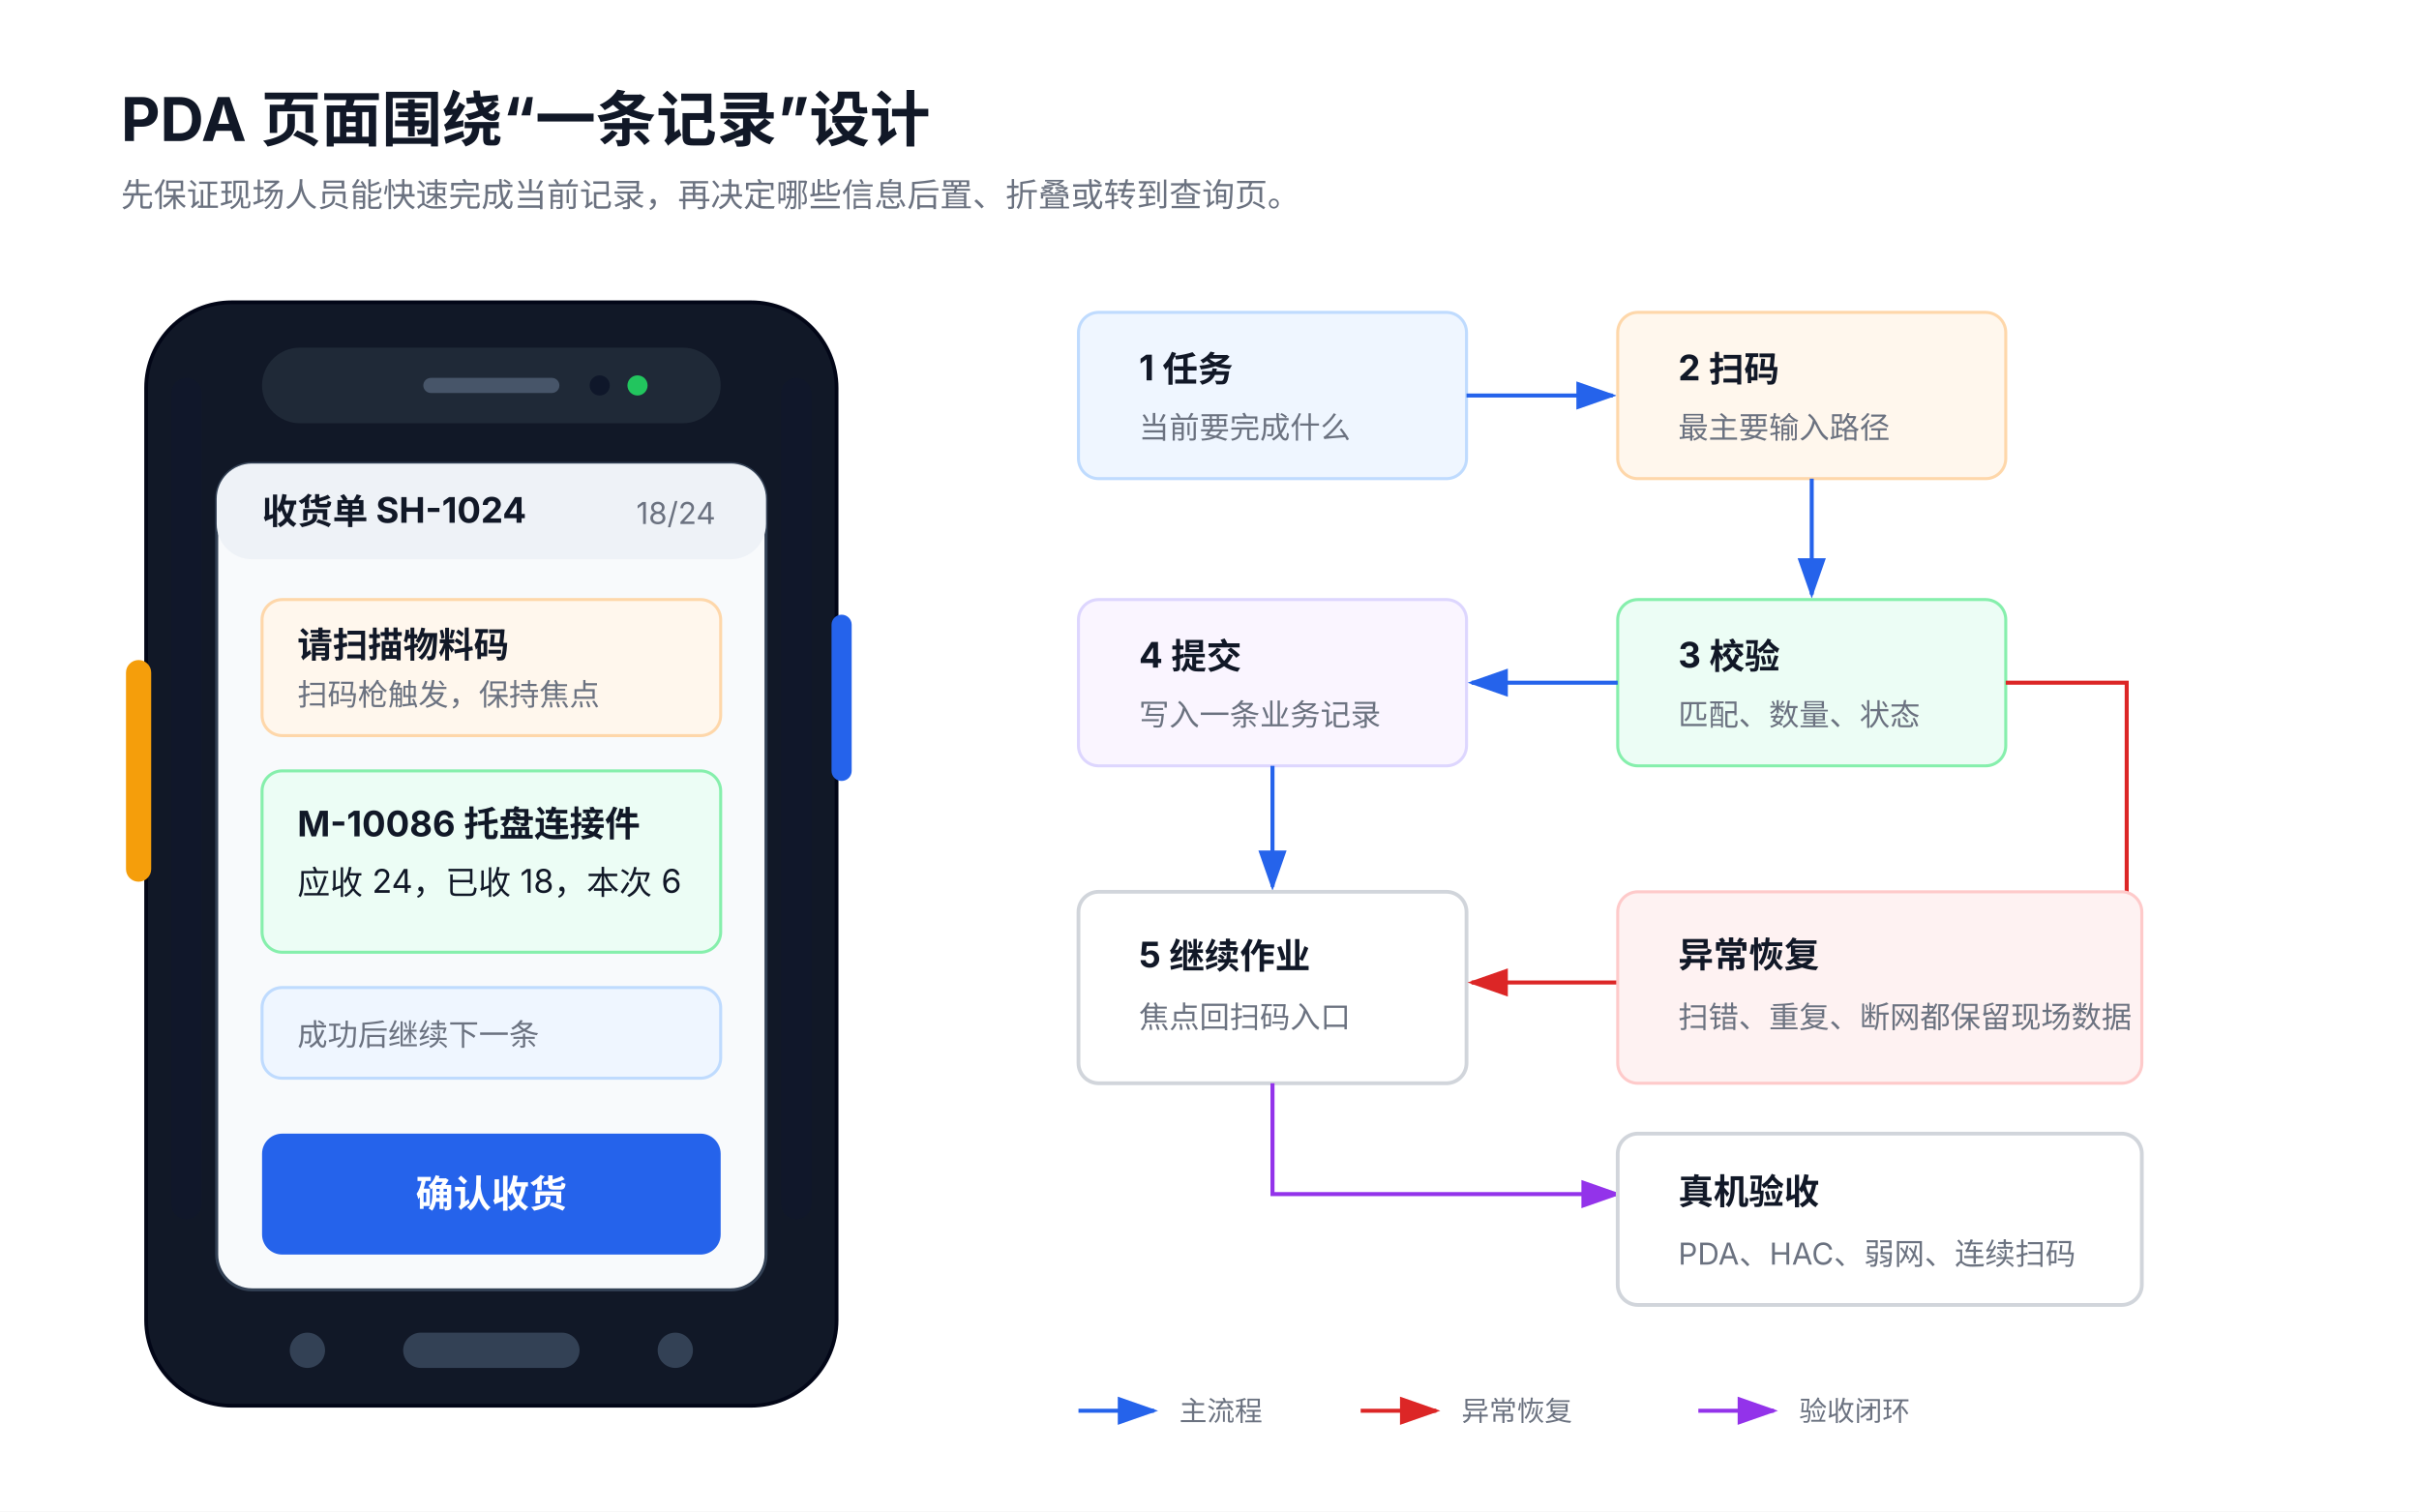
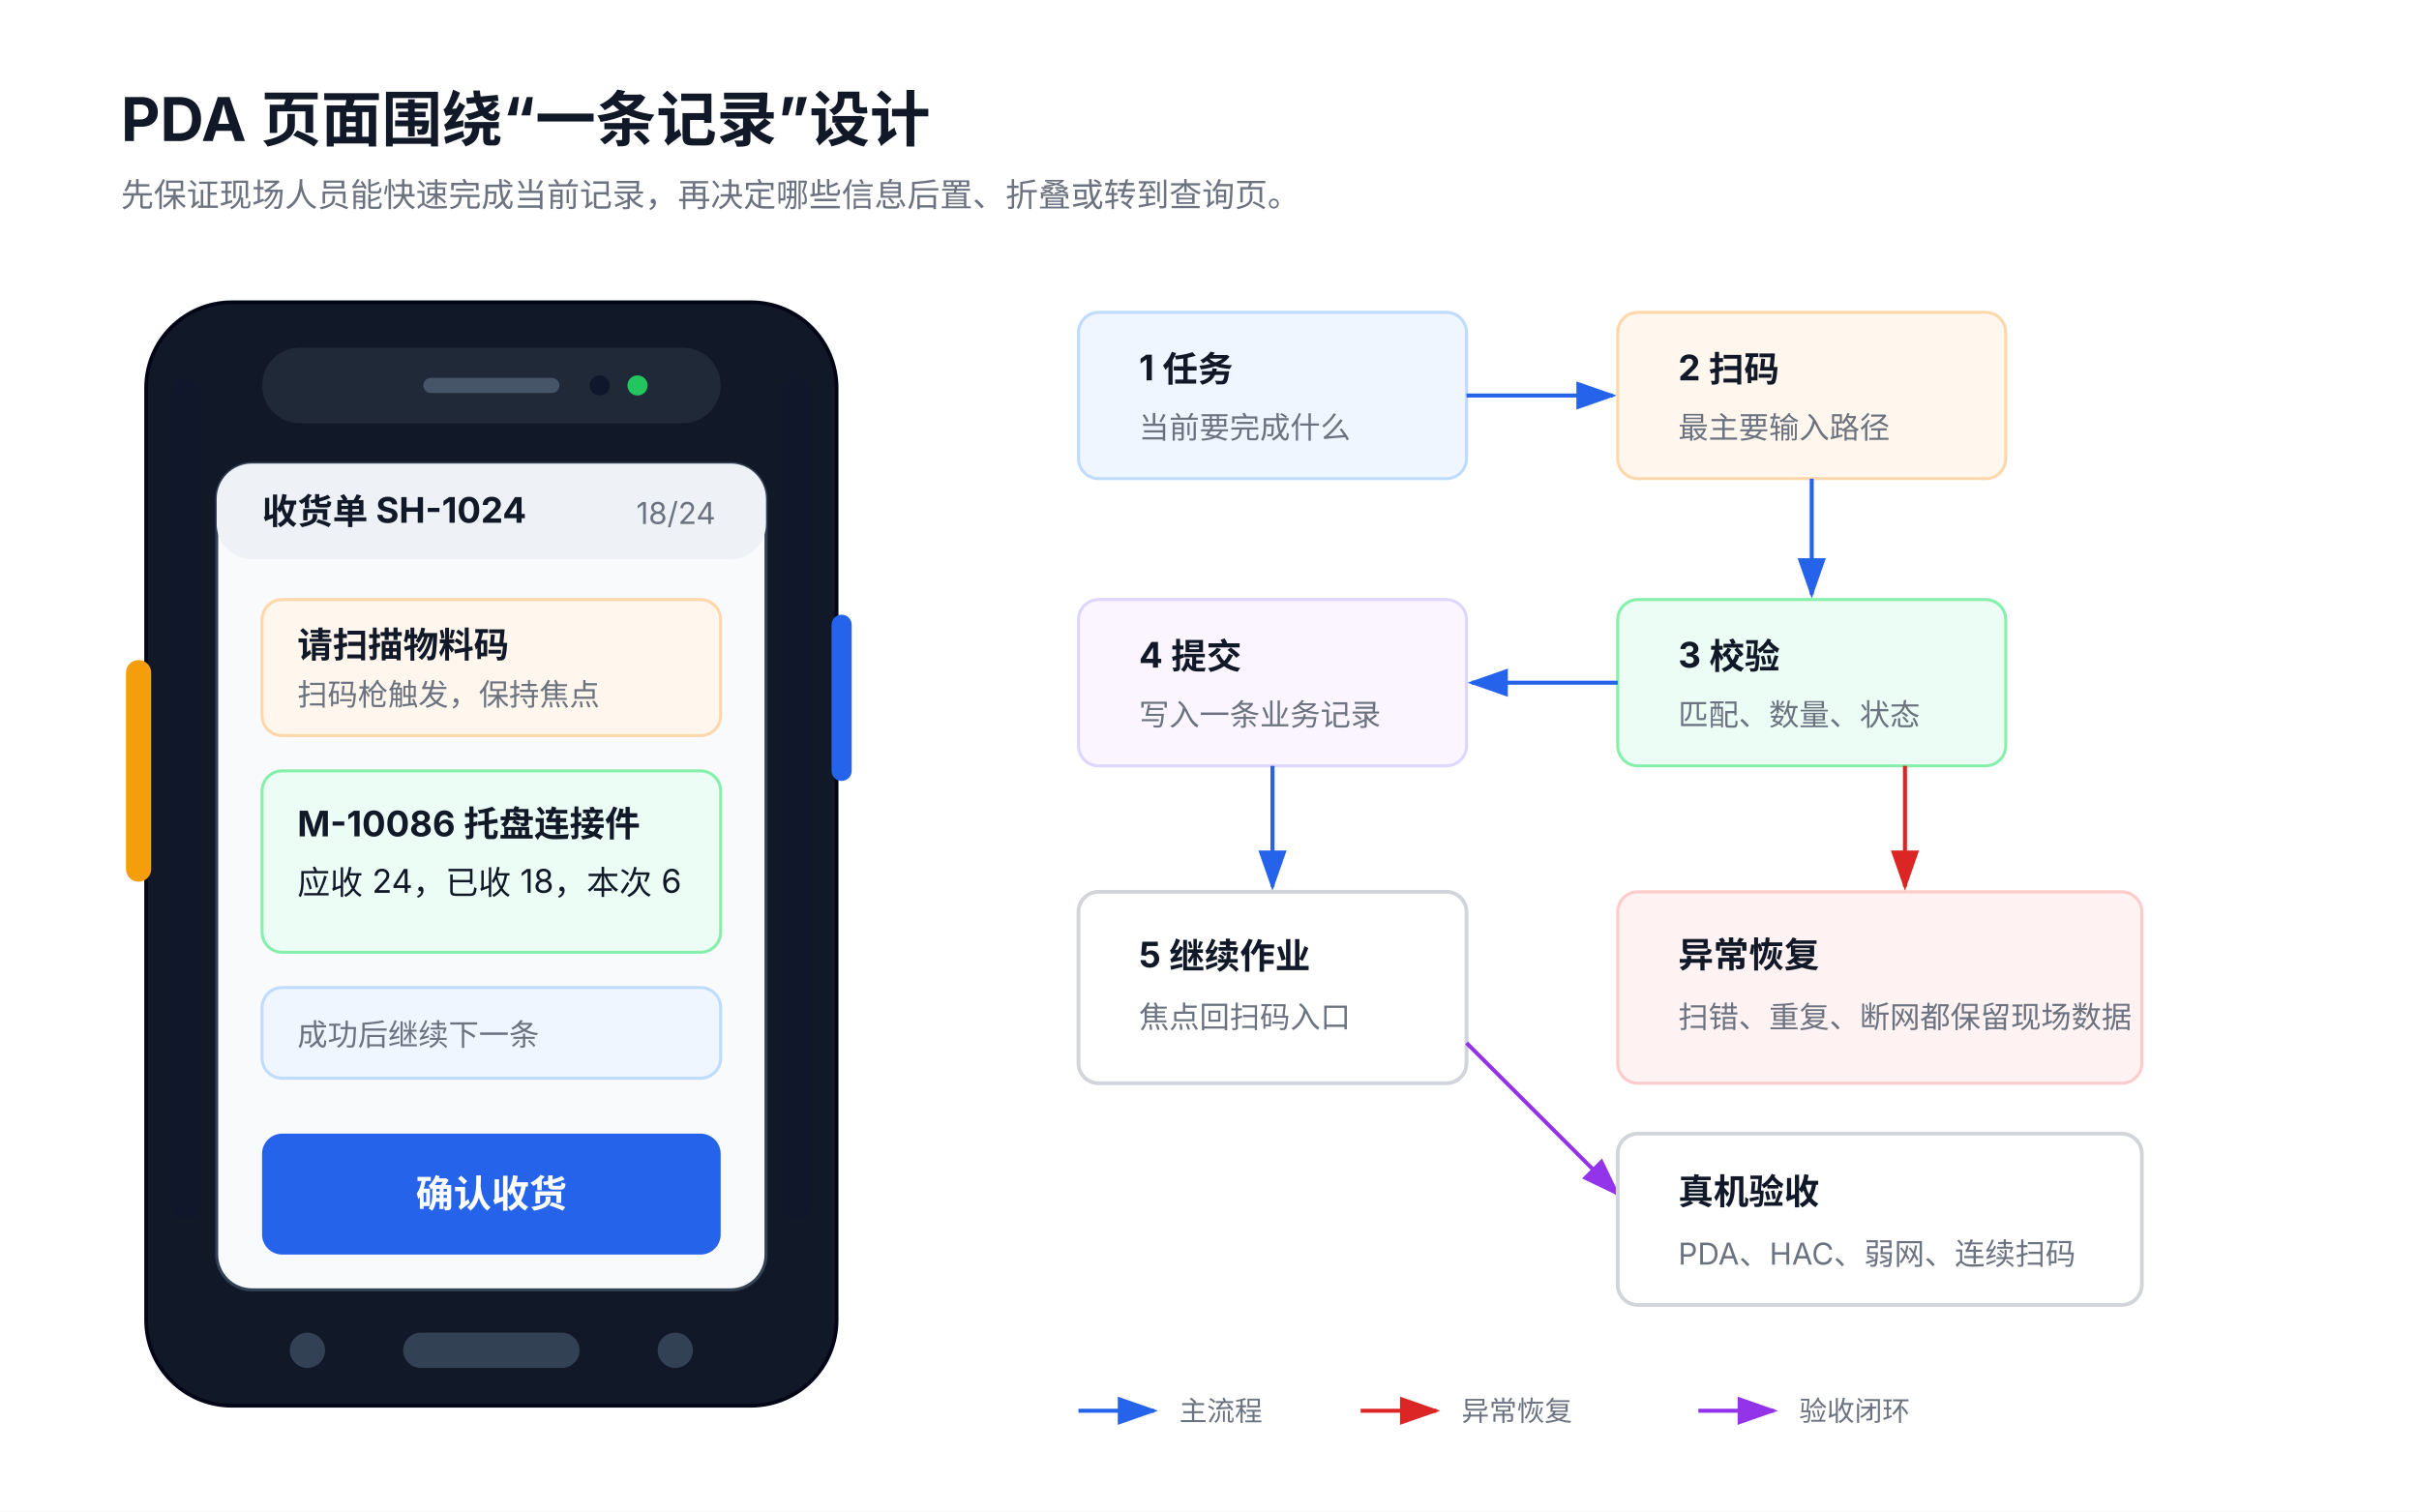
<svg xmlns="http://www.w3.org/2000/svg" width="960" height="600" viewBox="0 0 960 600" role="img" aria-labelledby="title desc">
  <style>
    text { font-family: Inter, "Microsoft YaHei", "PingFang SC", "Noto Sans CJK SC", Arial, sans-serif; letter-spacing: 0; }
    .bg { fill: #ffffff; }
    .device { fill: #111827; stroke: #020617; stroke-width: 1.5; }
    .bezel { fill: #1f2937; }
    .rail { fill: #0f172a; opacity: .9; }
    .screen { fill: #f8fafc; stroke: #334155; stroke-width: 1.2; }
    .panel { fill: #ffffff; stroke: #d1d5db; stroke-width: 1.5; }
    .blue { fill: #eff6ff; stroke: #bfdbfe; stroke-width: 1.2; }
    .green { fill: #ecfdf5; stroke: #86efac; stroke-width: 1.2; }
    .orange { fill: #fff7ed; stroke: #fed7aa; stroke-width: 1.2; }
    .red { fill: #fef2f2; stroke: #fecaca; stroke-width: 1.2; }
    .purple { fill: #faf5ff; stroke: #ddd6fe; stroke-width: 1.2; }
    .title { fill: #111827; font-size: 24px; font-weight: 700; }
    .subtitle { fill: #6b7280; font-size: 13px; }
    .label { fill: #111827; font-size: 14px; font-weight: 700; }
    .body { fill: #111827; font-size: 13px; }
    .small { fill: #6b7280; font-size: 12px; }
    .tiny { fill: #6b7280; font-size: 11px; }
    .buttonText { fill: #ffffff; font-size: 15px; font-weight: 700; }
  </style>
  <defs>
    <marker id="arrow-blue" markerWidth="10" markerHeight="7" refX="9" refY="3.5" orient="auto">
      <polygon points="0 0, 10 3.5, 0 7" fill="#2563eb" />
    </marker>
    <marker id="arrow-red" markerWidth="10" markerHeight="7" refX="9" refY="3.5" orient="auto">
      <polygon points="0 0, 10 3.5, 0 7" fill="#dc2626" />
    </marker>
    <marker id="arrow-purple" markerWidth="10" markerHeight="7" refX="9" refY="3.5" orient="auto">
      <polygon points="0 0, 10 3.5, 0 7" fill="#9333ea" />
    </marker>
  </defs>
  <rect class="bg" width="960" height="600" />
  <text x="48" y="56" class="title">PDA 页面围绕“一条记录”设计</text>
  <text x="48" y="82" class="subtitle">先保证现场人员能快速完成当前记录，再决定哪些信息后置、折叠或转到查询页。</text>
  <g id="pda-overview">
    <rect x="58" y="120" width="274" height="438" rx="34" class="device" />
    <rect x="68" y="150" width="12" height="334" rx="6" class="rail" />
    <rect x="310" y="150" width="12" height="334" rx="6" class="rail" />
    <rect x="50" y="262" width="10" height="88" rx="5" fill="#f59e0b" />
    <rect x="330" y="244" width="8" height="66" rx="4" fill="#2563eb" />
    <rect x="104" y="138" width="182" height="30" rx="15" class="bezel" />
    <rect x="168" y="150" width="54" height="6" rx="3" fill="#475569" />
    <circle cx="238" cy="153" r="4" fill="#0f172a" />
    <circle cx="253" cy="153" r="4" fill="#22c55e" />
    <rect x="86" y="184" width="218" height="328" rx="14" class="screen" />
    <rect x="86" y="184" width="218" height="38" rx="14" fill="#eef2f7" />
    <text x="104" y="208" class="label">收货单 SH-1024</text>
    <text x="284" y="208" text-anchor="end" class="small">18/24</text>
    <rect x="104" y="238" width="182" height="54" rx="8" class="orange" />
    <text x="118" y="261" class="label">请扫描物料码</text>
    <text x="118" y="280" class="small">扫码枪触发，保持焦点</text>
    <rect x="104" y="306" width="182" height="72" rx="8" class="green" />
    <text x="118" y="332" class="label">M-10086 托盘连接件</text>
    <text x="118" y="355" class="body">应收 24，已收 18，本次 6</text>
    <rect x="104" y="392" width="182" height="36" rx="8" class="blue" />
    <text x="118" y="415" class="small">成功后继续下一条</text>
    <rect x="104" y="450" width="182" height="48" rx="8" fill="#2563eb" />
    <text x="195" y="474" text-anchor="middle" dominant-baseline="middle" class="buttonText">确认收货</text>
    <circle cx="122" cy="536" r="7" fill="#334155" />
    <rect x="160" y="529" width="70" height="14" rx="7" fill="#334155" />
    <circle cx="268" cy="536" r="7" fill="#334155" />
  </g>
  <rect x="428" y="124" width="154" height="66" rx="8" class="blue" />
  <text x="452" y="151" class="label">1 任务</text>
  <text x="452" y="174" class="small">当前要完成什么</text>
  <path d="M582 157 H640" stroke="#2563eb" stroke-width="1.6" fill="none" marker-end="url(#arrow-blue)" />
  <rect x="642" y="124" width="154" height="66" rx="8" class="orange" />
  <text x="666" y="151" class="label">2 扫码</text>
  <text x="666" y="174" class="small">最主要输入路径</text>
  <path d="M719 190 V236" stroke="#2563eb" stroke-width="1.6" fill="none" marker-end="url(#arrow-blue)" />
  <rect x="642" y="238" width="154" height="66" rx="8" class="green" />
  <text x="666" y="265" class="label">3 校验</text>
  <text x="666" y="288" class="small">匹配、数量、状态</text>
  <path d="M642 271 H584" stroke="#2563eb" stroke-width="1.6" fill="none" marker-end="url(#arrow-blue)" />
  <rect x="428" y="238" width="154" height="66" rx="8" class="purple" />
  <text x="452" y="265" class="label">4 提交</text>
  <text x="452" y="288" class="small">写入一条业务记录</text>
  <path d="M505 304 V352" stroke="#2563eb" stroke-width="1.6" fill="none" marker-end="url(#arrow-blue)" />
  <rect x="428" y="354" width="154" height="76" rx="8" class="panel" />
  <text x="452" y="384" class="label">5 继续作业</text>
  <text x="452" y="408" class="small">焦点回扫码入口</text>
-   <path d="M796 271 H844 V390 H584" stroke="#dc2626" stroke-width="1.6" fill="none" marker-end="url(#arrow-red)" />
+   <path d="M756 304 L756 352" stroke="#dc2626" stroke-width="1.6" fill="none" marker-end="url(#arrow-red)" />
  <rect x="642" y="354" width="208" height="76" rx="8" class="red" />
  <text x="666" y="384" class="label">异常恢复</text>
  <text x="666" y="408" class="small">扫错、重复、断网都保留现场数据</text>
-   <path d="M505 430 V474 H642" stroke="#9333ea" stroke-width="1.6" fill="none" marker-end="url(#arrow-purple)" />
+   <path d="M582 414 L642 474" stroke="#9333ea" stroke-width="1.6" fill="none" marker-end="url(#arrow-purple)" />
  <rect x="642" y="450" width="208" height="68" rx="8" class="panel" />
  <text x="666" y="478" class="label">真机验收</text>
  <text x="666" y="502" class="small">PDA、HAC、弱网、连续扫码</text>
  <g transform="translate(428,552)">
    <line x1="0" y1="8" x2="30" y2="8" stroke="#2563eb" stroke-width="1.6" marker-end="url(#arrow-blue)" />
    <text x="40" y="12" class="tiny">主流程</text>
    <line x1="112" y1="8" x2="142" y2="8" stroke="#dc2626" stroke-width="1.6" marker-end="url(#arrow-red)" />
    <text x="152" y="12" class="tiny">异常恢复</text>
    <line x1="246" y1="8" x2="276" y2="8" stroke="#9333ea" stroke-width="1.6" marker-end="url(#arrow-purple)" />
    <text x="286" y="12" class="tiny">验收闭环</text>
  </g>
</svg>
